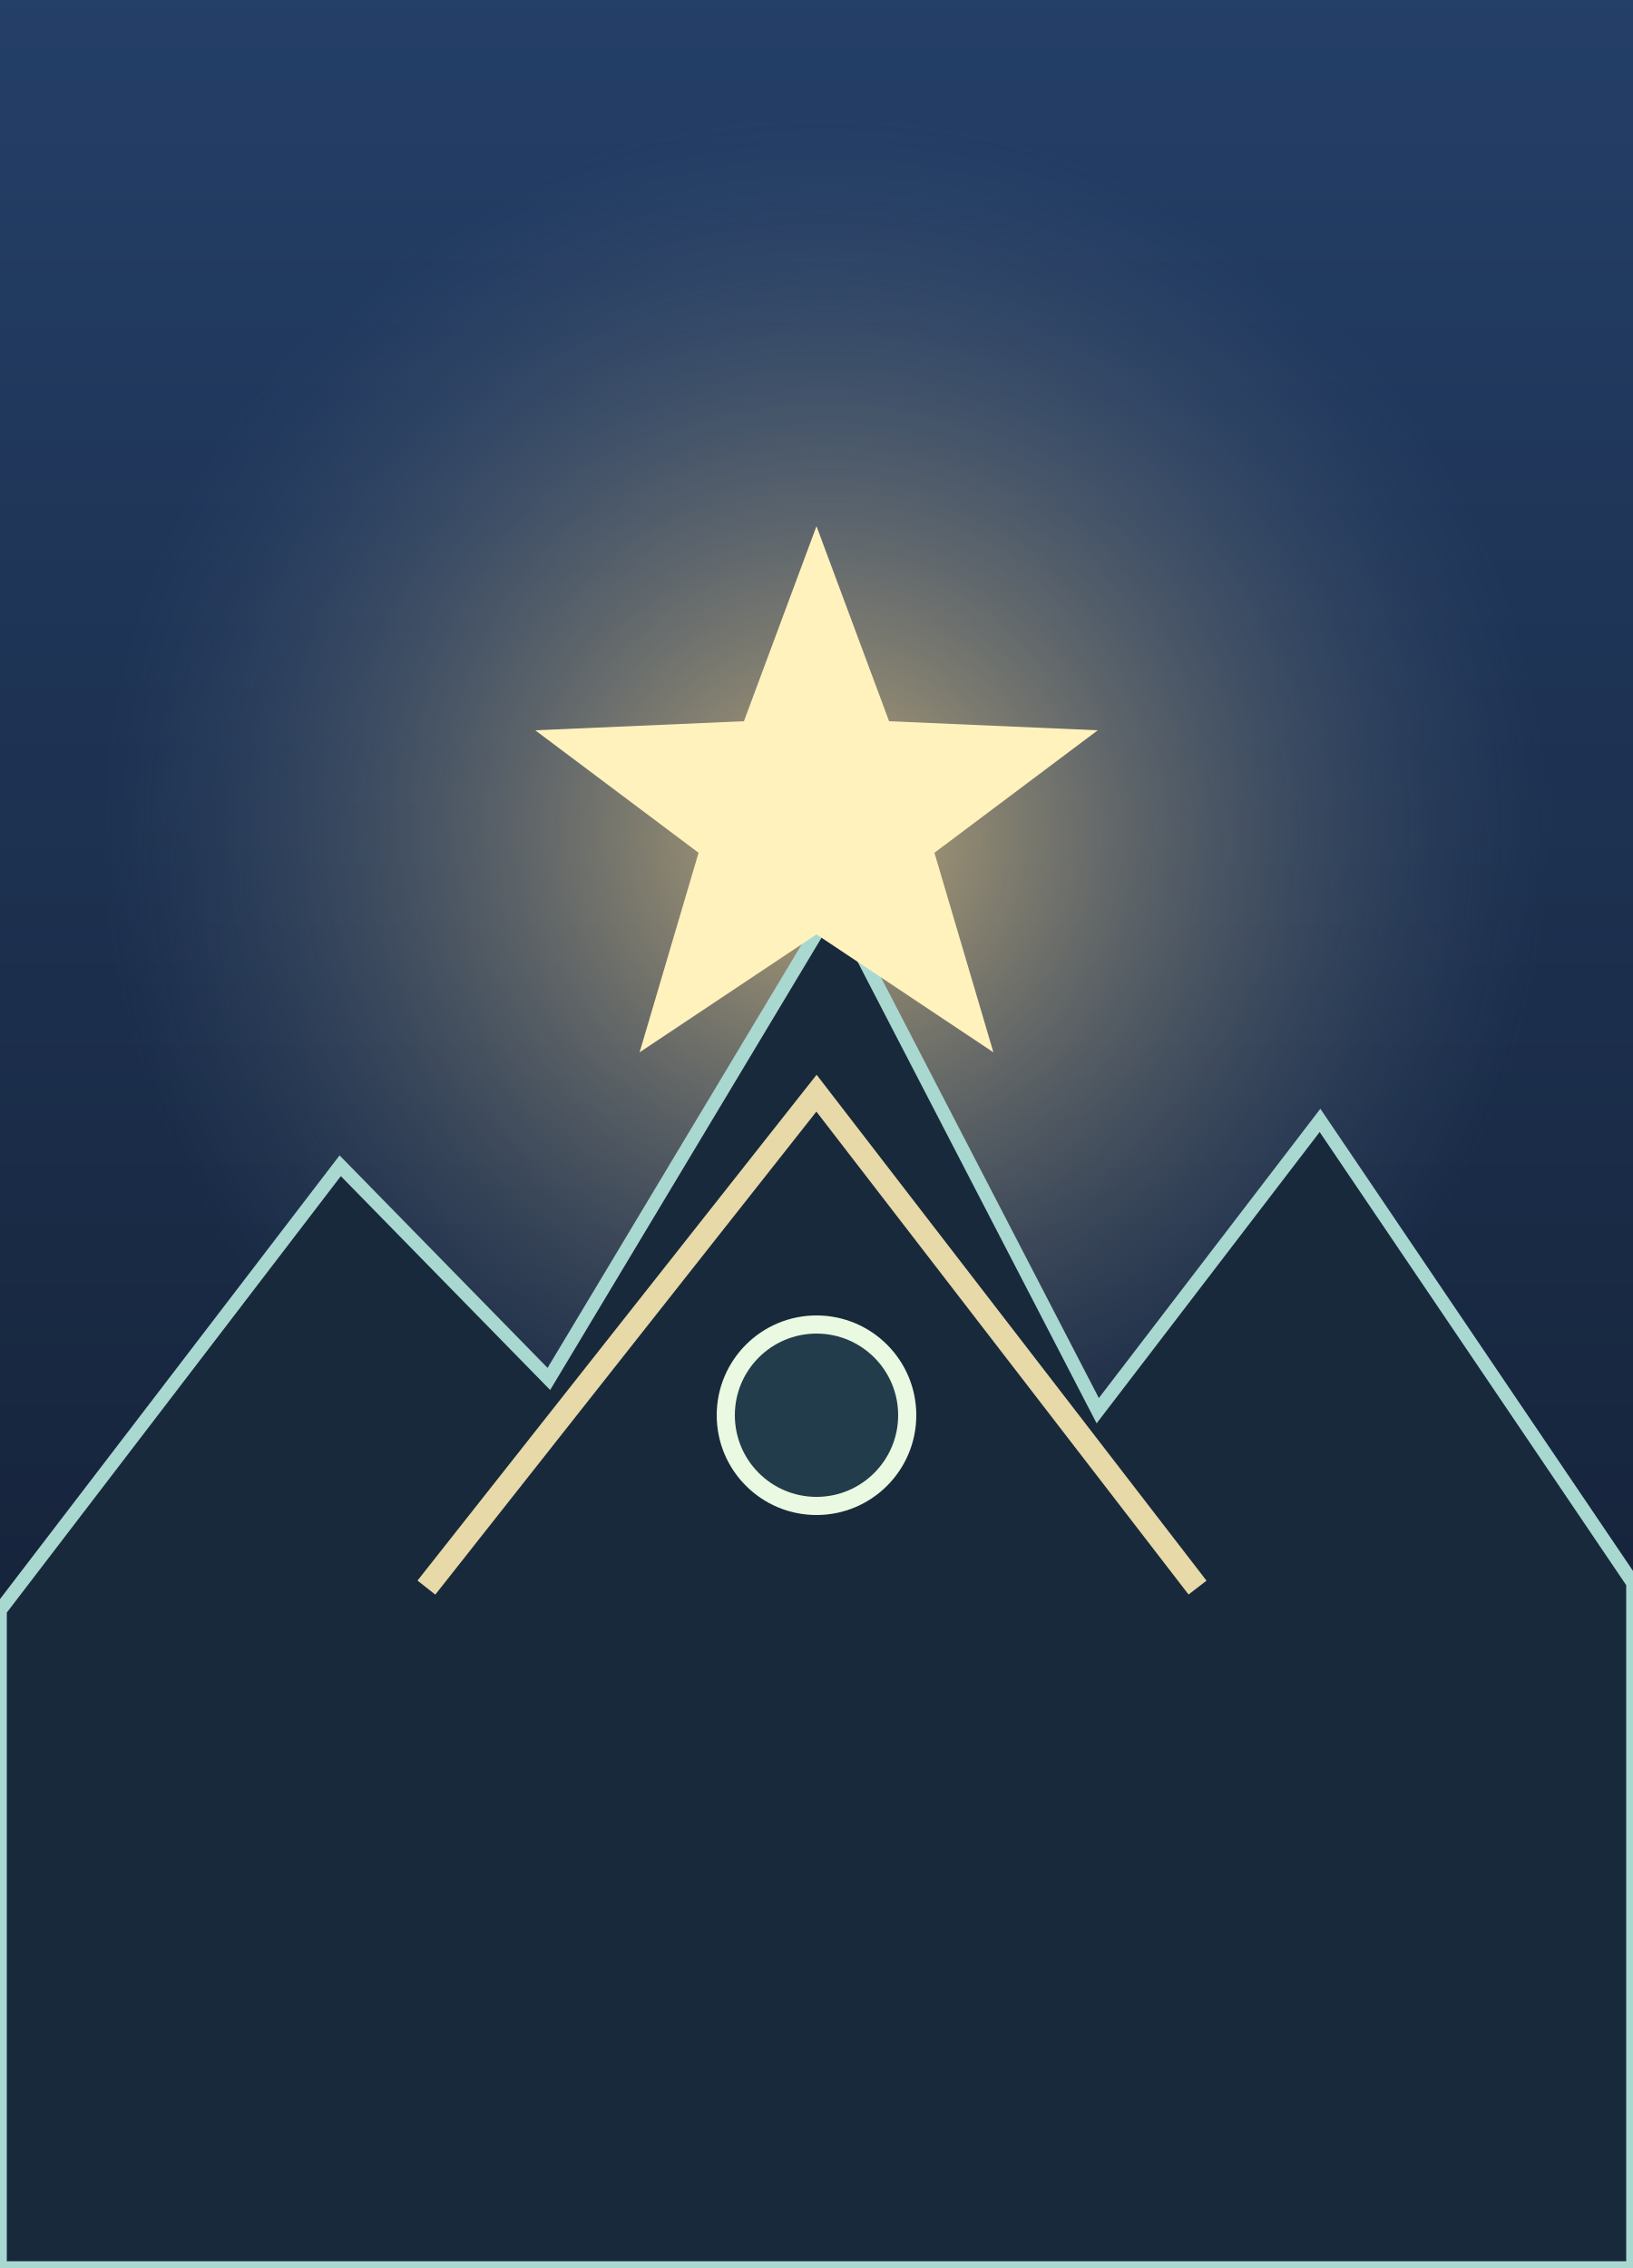
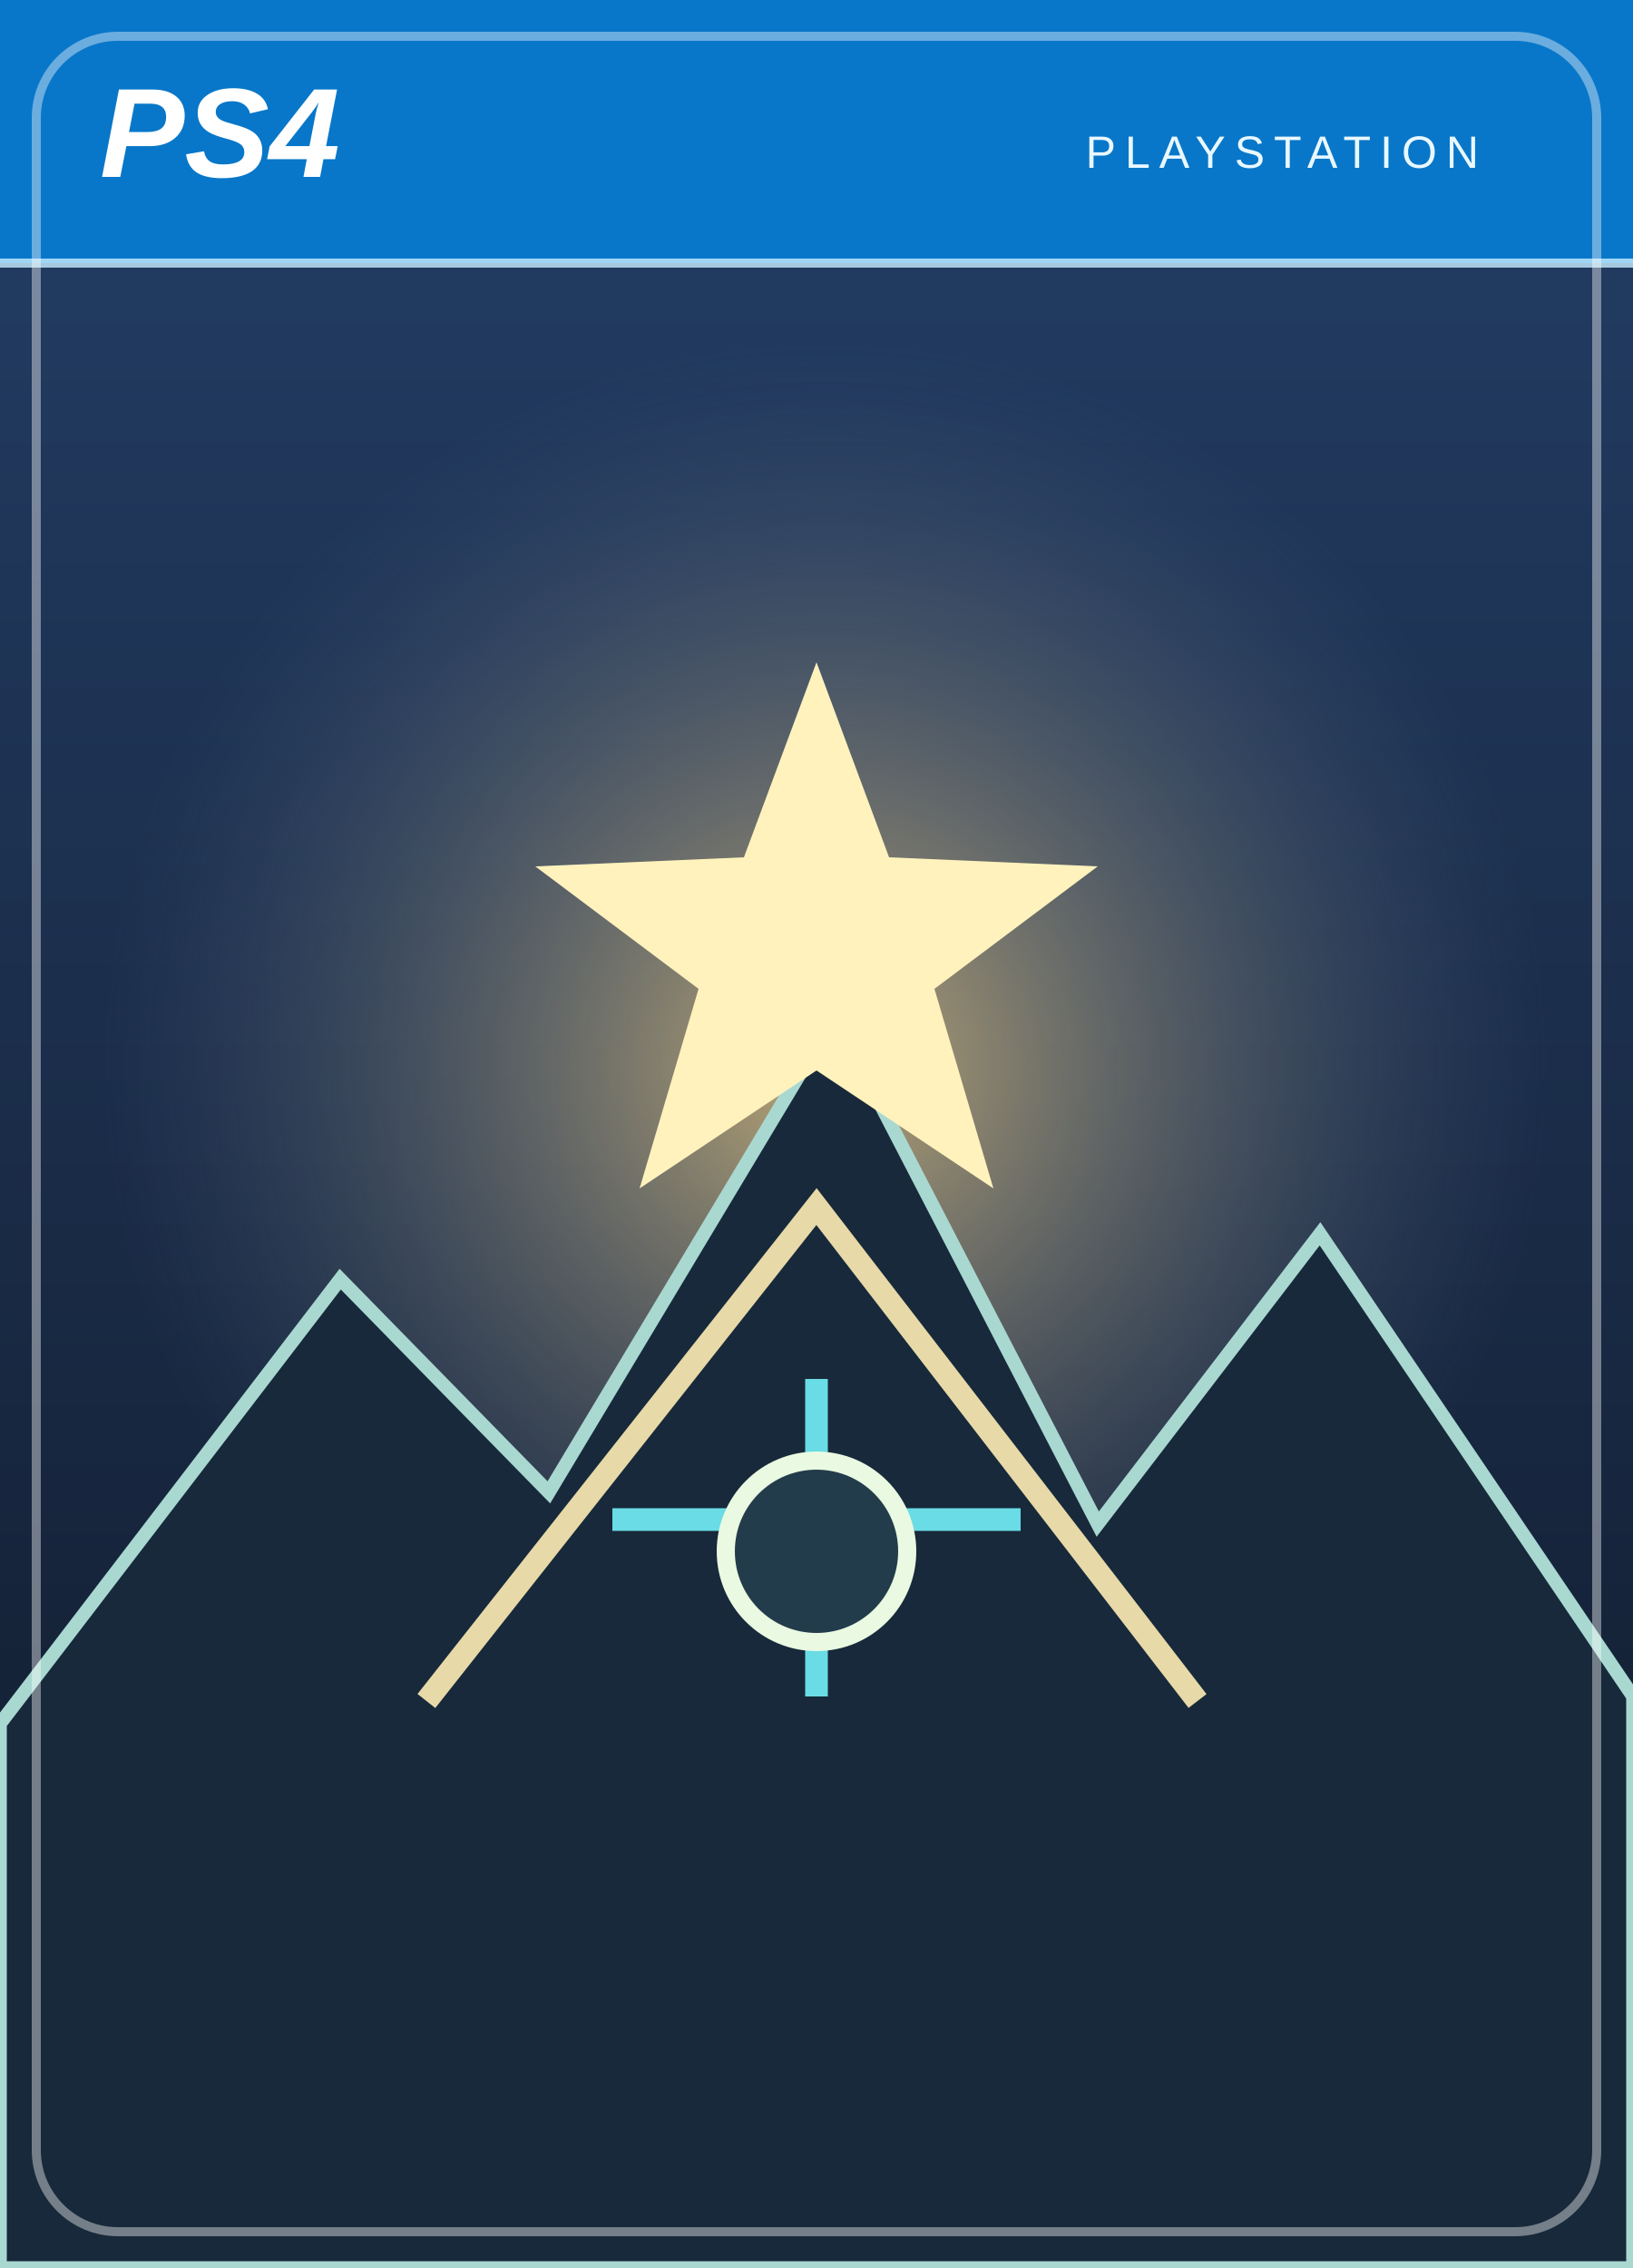
<svg xmlns="http://www.w3.org/2000/svg" viewBox="0 0 360 500">
  <defs>
    <linearGradient id="b" x2="0" y2="1">
      <stop stop-color="#243f68" />
      <stop offset="1" stop-color="#101928" />
    </linearGradient>
    <radialGradient id="g">
      <stop stop-color="#e7c780" stop-opacity=".8" />
      <stop offset="1" stop-color="#54698a" stop-opacity="0" />
    </radialGradient>
  </defs>
  <rect width="360" height="500" fill="url(#b)" />
-   <circle cx="182" cy="185" r="160" fill="url(#g)" />
-   <path d="M0 355l75-98 46 47 63-105 58 112 49-64 69 102v151H0z" fill="#17293a" stroke="#a9d8d1" stroke-width="3" />
-   <path d="M94 350l86-109 84 109" fill="none" stroke="#e7d9a8" stroke-width="5" />
-   <path d="M180 116l16 43 46 2-36 27 13 44-39-26-39 26 13-44-36-27 46-2z" fill="#fff2bd" />
-   <circle cx="180" cy="312" r="20" fill="#223c4b" stroke="#eaf9e1" stroke-width="4" />
+   <circle cx="182" cy="235" r="160" fill="url(#g)" />
+   <path d="M0 380l75-98 46 47 63-105 58 112 49-64 69 102v126H0z" fill="#17293a" stroke="#a9d8d1" stroke-width="3" />
+   <path d="M94 375l86-109 84 109" fill="none" stroke="#e7d9a8" stroke-width="5" />
+   <path d="M180 146l16 43 46 2-36 27 13 44-39-26-39 26 13-44-36-27 46-2z" fill="#fff2bd" />
+   <path d="M180 304v70m-45-39h90" stroke="#69dce5" stroke-width="5" />
+   <circle cx="180" cy="342" r="20" fill="#223c4b" stroke="#eaf9e1" stroke-width="4" />
+   <rect width="360" height="58" fill="#0877c9" />
+   <path d="M0 58h360" stroke="#c5edff" stroke-opacity=".8" stroke-width="2" />
+   <text x="22" y="39" fill="#fff" font-family="Arial,sans-serif" font-size="28" font-weight="700" font-style="italic">PS4</text>
+   <text x="326" y="37" fill="#e9f8ff" font-family="Arial,sans-serif" font-size="10" text-anchor="end" letter-spacing="2">PLAYSTATION</text>
+   <rect x="8" y="8" width="344" height="484" rx="18" fill="none" stroke="#fff" stroke-opacity=".4" stroke-width="2" />
</svg>
